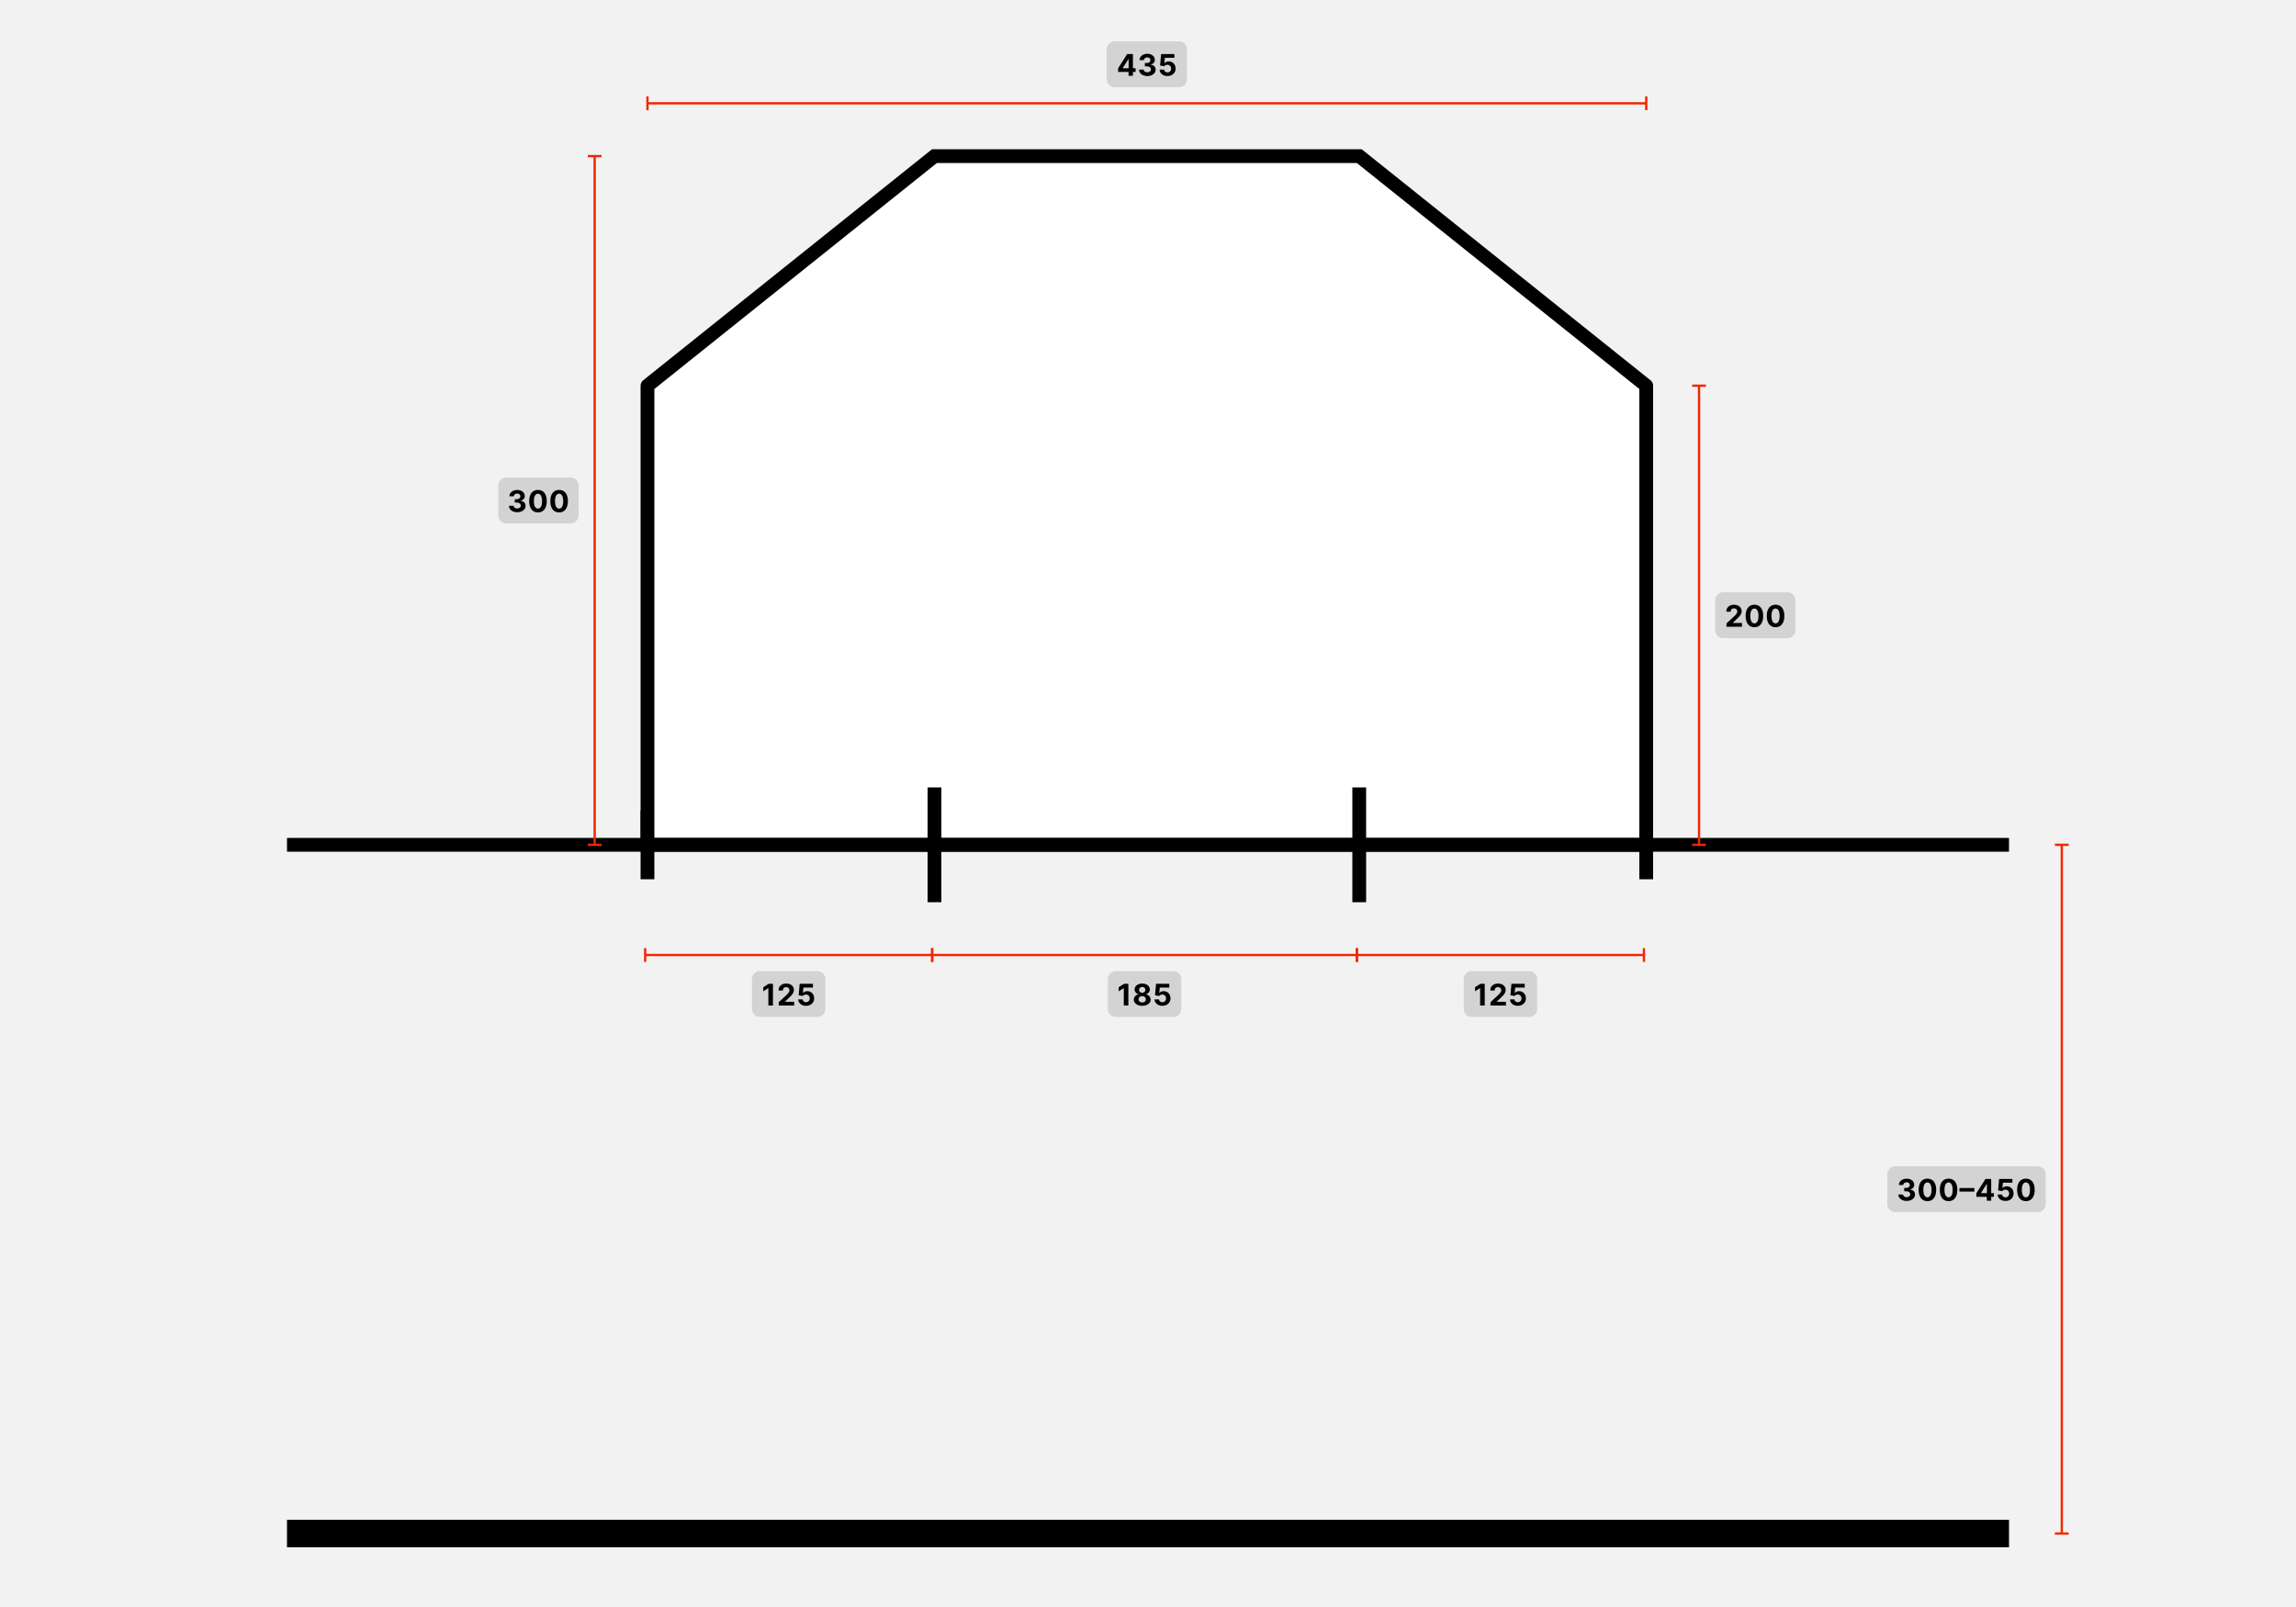
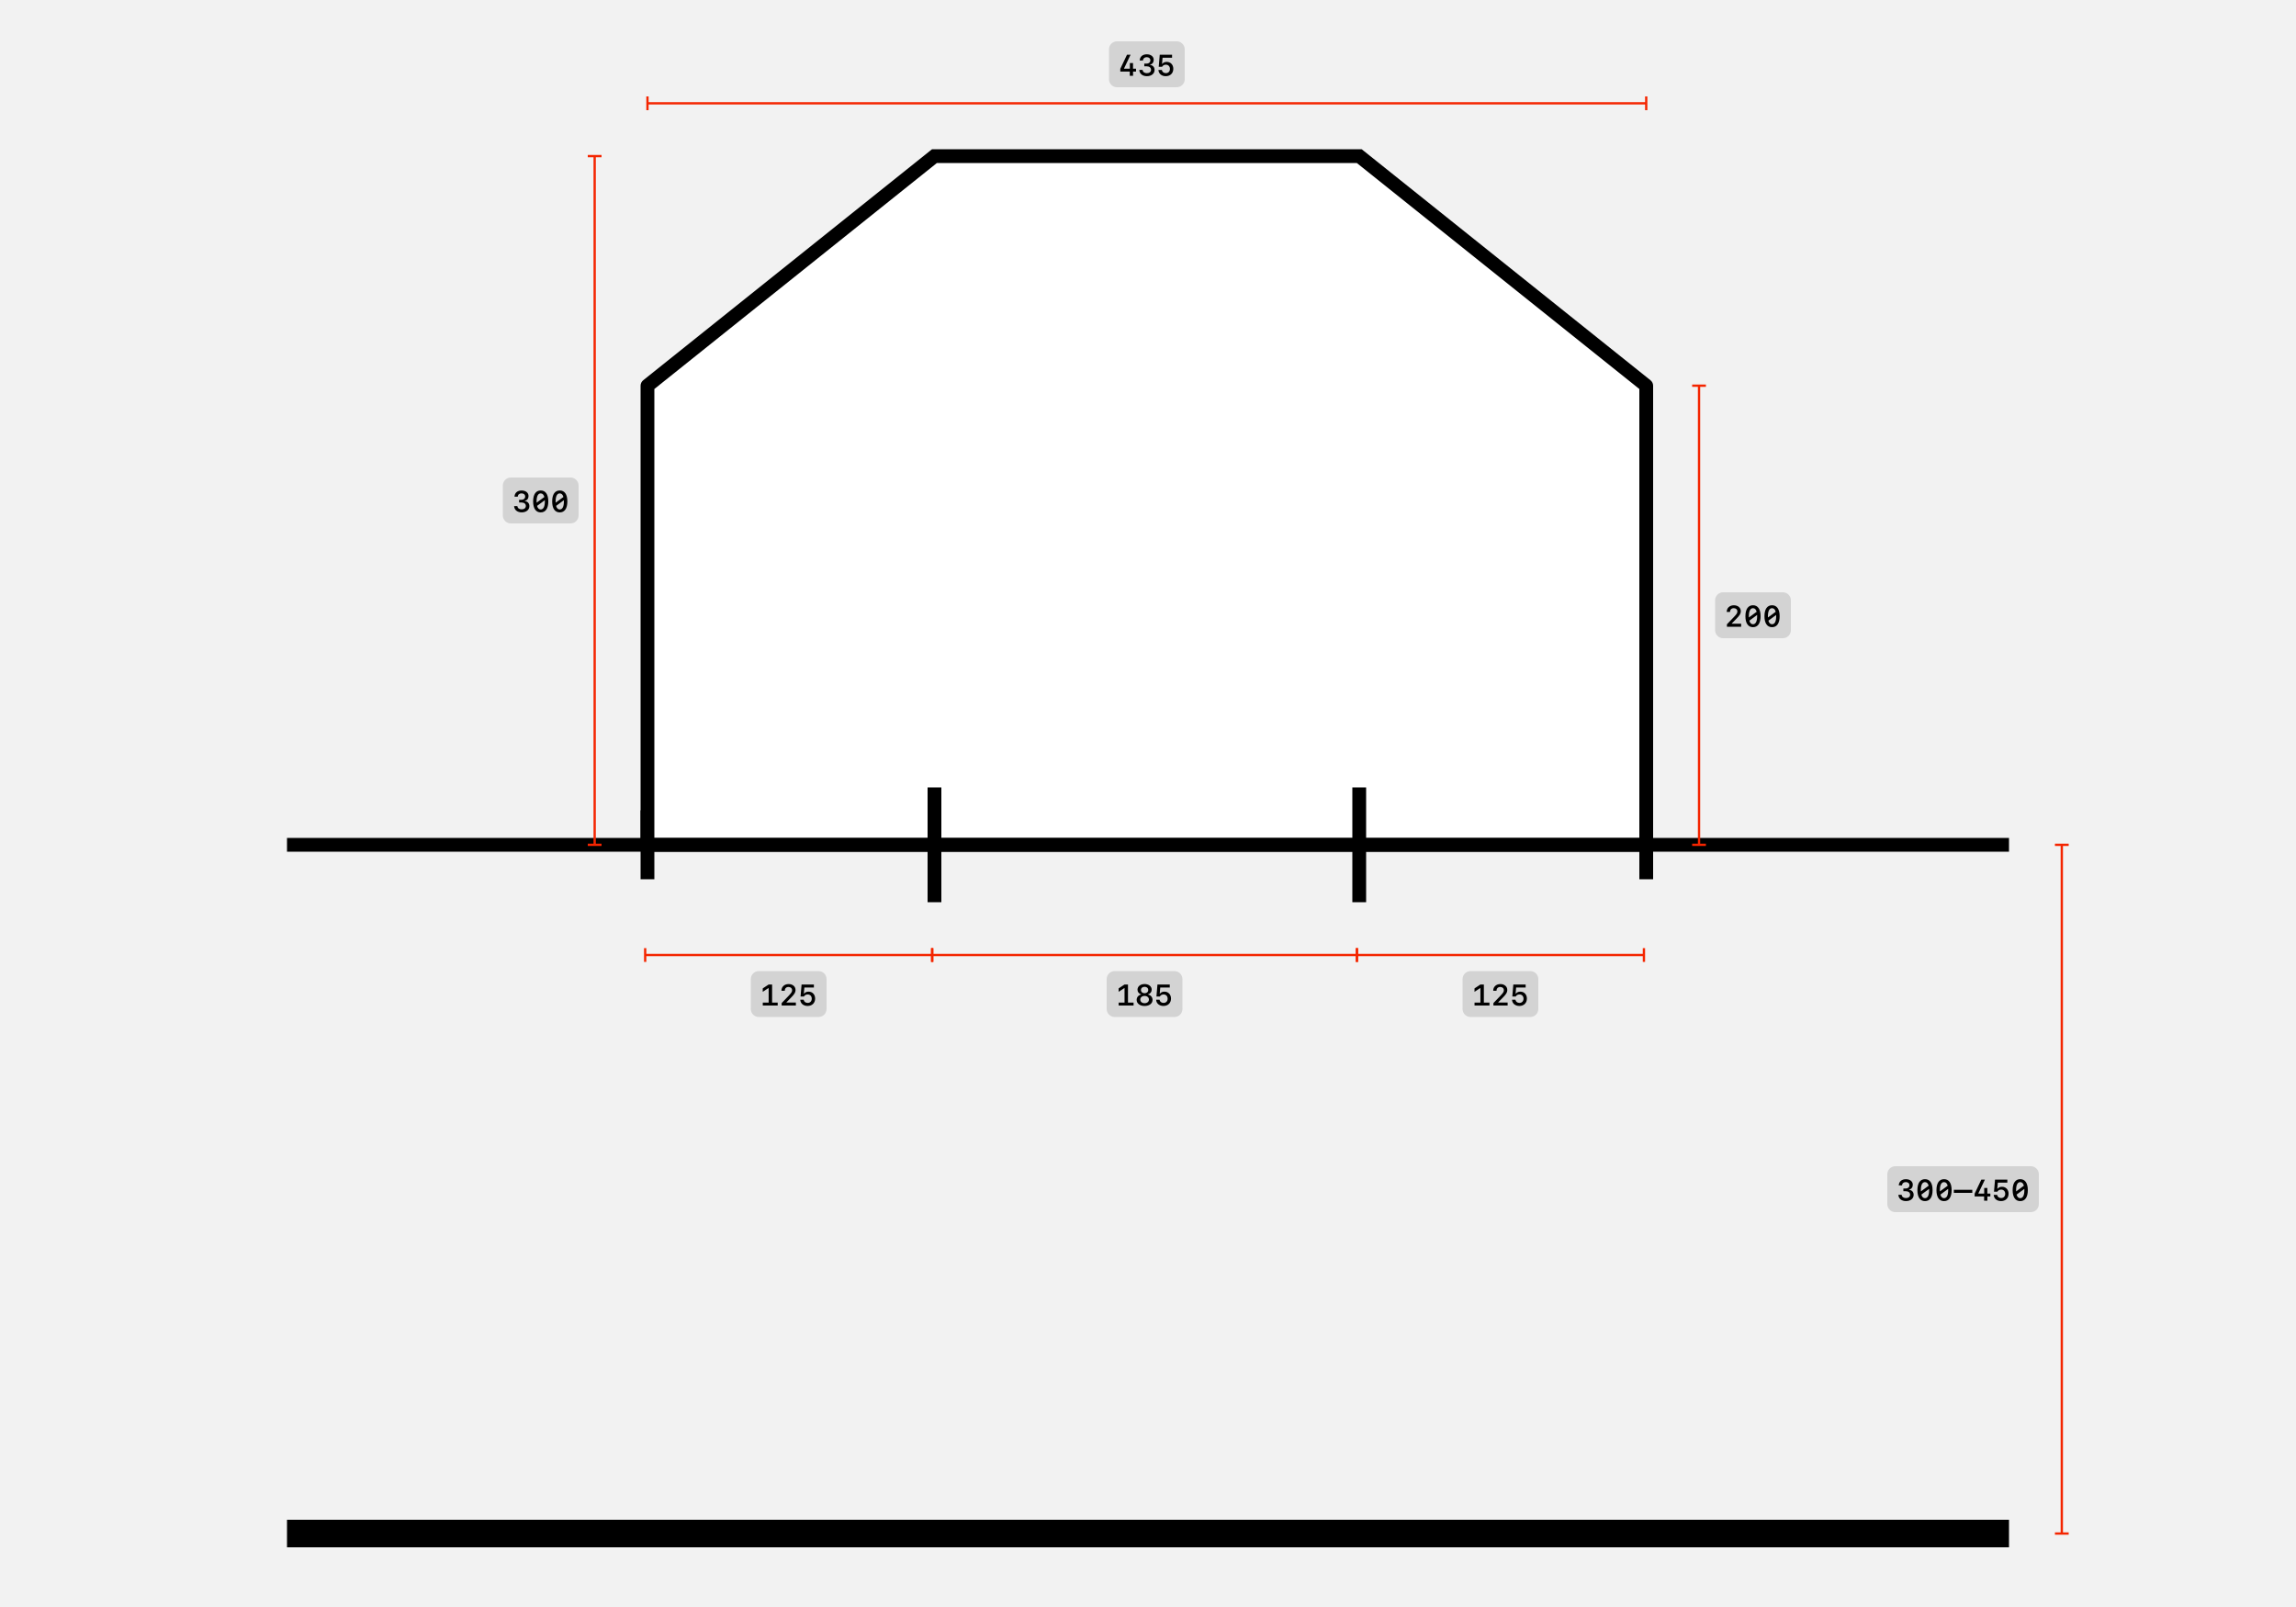
<svg xmlns="http://www.w3.org/2000/svg" width="1000" height="700" viewBox="0 0 1000 700" fill="none">
  <rect width="1000" height="700" fill="#F2F2F2" />
  <path d="M898 368V668" stroke="#F42500" />
  <path d="M895 368H901" stroke="#F42500" />
  <path d="M895 668H901" stroke="#F42500" />
-   <rect x="822" y="508" width="69" height="20" rx="3.5" fill="#D3D3D3" />
-   <path d="M830.426 523.129C829.737 523.129 829.123 523.011 828.584 522.774C828.049 522.534 827.626 522.204 827.315 521.786C827.007 521.364 826.849 520.878 826.839 520.327H828.852C828.864 520.558 828.94 520.761 829.078 520.936C829.22 521.109 829.408 521.243 829.642 521.338C829.875 521.433 830.139 521.481 830.431 521.481C830.736 521.481 831.005 521.427 831.239 521.32C831.473 521.212 831.656 521.063 831.788 520.872C831.921 520.681 831.987 520.461 831.987 520.212C831.987 519.959 831.916 519.736 831.774 519.542C831.636 519.345 831.436 519.191 831.174 519.081C830.916 518.97 830.608 518.914 830.251 518.914H829.369V517.446H830.251C830.553 517.446 830.819 517.394 831.05 517.289C831.283 517.185 831.465 517.04 831.594 516.855C831.724 516.668 831.788 516.449 831.788 516.2C831.788 515.963 831.731 515.755 831.617 515.577C831.507 515.395 831.35 515.254 831.146 515.152C830.946 515.05 830.713 515 830.445 515C830.174 515 829.926 515.049 829.702 515.147C829.477 515.243 829.297 515.38 829.161 515.558C829.026 515.737 828.954 515.946 828.944 516.186H827.029C827.038 515.641 827.193 515.161 827.495 514.746C827.796 514.33 828.203 514.006 828.714 513.772C829.228 513.535 829.808 513.416 830.454 513.416C831.106 513.416 831.677 513.535 832.167 513.772C832.656 514.009 833.036 514.329 833.307 514.732C833.581 515.132 833.716 515.581 833.713 516.08C833.716 516.609 833.552 517.051 833.219 517.405C832.89 517.759 832.461 517.983 831.931 518.079V518.153C832.627 518.242 833.156 518.484 833.519 518.877C833.886 519.268 834.067 519.758 834.064 520.346C834.067 520.884 833.912 521.363 833.598 521.781C833.287 522.2 832.858 522.529 832.31 522.769C831.762 523.009 831.134 523.129 830.426 523.129ZM839.468 523.208C838.674 523.205 837.991 523.009 837.418 522.621C836.849 522.234 836.41 521.672 836.103 520.936C835.798 520.201 835.647 519.316 835.65 518.282C835.65 517.251 835.803 516.372 836.107 515.646C836.415 514.92 836.854 514.367 837.423 513.989C837.995 513.607 838.677 513.416 839.468 513.416C840.259 513.416 840.939 513.607 841.508 513.989C842.081 514.37 842.521 514.924 842.829 515.651C843.137 516.374 843.289 517.251 843.286 518.282C843.286 519.319 843.132 520.205 842.824 520.941C842.52 521.677 842.082 522.238 841.513 522.626C840.944 523.014 840.262 523.208 839.468 523.208ZM839.468 521.55C840.01 521.55 840.442 521.278 840.765 520.733C841.088 520.189 841.248 519.371 841.245 518.282C841.245 517.565 841.171 516.968 841.024 516.491C840.879 516.014 840.673 515.655 840.405 515.415C840.14 515.175 839.828 515.055 839.468 515.055C838.929 515.055 838.499 515.324 838.175 515.863C837.852 516.402 837.689 517.208 837.686 518.282C837.686 519.008 837.758 519.615 837.903 520.101C838.051 520.584 838.258 520.947 838.526 521.19C838.794 521.43 839.108 521.55 839.468 521.55ZM848.678 523.208C847.884 523.205 847.201 523.009 846.628 522.621C846.059 522.234 845.621 521.672 845.313 520.936C845.008 520.201 844.857 519.316 844.86 518.282C844.86 517.251 845.013 516.372 845.317 515.646C845.625 514.92 846.064 514.367 846.633 513.989C847.206 513.607 847.887 513.416 848.678 513.416C849.469 513.416 850.149 513.607 850.719 513.989C851.291 514.37 851.731 514.924 852.039 515.651C852.347 516.374 852.499 517.251 852.496 518.282C852.496 519.319 852.342 520.205 852.034 520.941C851.73 521.677 851.293 522.238 850.723 522.626C850.154 523.014 849.472 523.208 848.678 523.208ZM848.678 521.55C849.22 521.55 849.652 521.278 849.975 520.733C850.299 520.189 850.459 519.371 850.456 518.282C850.456 517.565 850.382 516.968 850.234 516.491C850.089 516.014 849.883 515.655 849.615 515.415C849.351 515.175 849.038 515.055 848.678 515.055C848.14 515.055 847.709 515.324 847.386 515.863C847.062 516.402 846.899 517.208 846.896 518.282C846.896 519.008 846.969 519.615 847.113 520.101C847.261 520.584 847.469 520.947 847.736 521.19C848.004 521.43 848.318 521.55 848.678 521.55ZM859.915 517.493V519.053H853.415V517.493H859.915ZM860.798 521.338V519.764L864.745 513.545H866.103V515.724H865.299L862.811 519.662V519.736H868.42V521.338H860.798ZM865.336 523V520.858L865.373 520.161V513.545H867.247V523H865.336ZM873.465 523.129C872.813 523.129 872.231 523.009 871.72 522.769C871.212 522.529 870.809 522.198 870.51 521.777C870.212 521.355 870.057 520.872 870.044 520.327H871.983C872.005 520.693 872.159 520.99 872.445 521.218C872.731 521.446 873.071 521.56 873.465 521.56C873.779 521.56 874.056 521.49 874.296 521.352C874.539 521.21 874.728 521.015 874.864 520.766C875.002 520.513 875.072 520.224 875.072 519.898C875.072 519.565 875.001 519.273 874.859 519.021C874.721 518.768 874.528 518.571 874.282 518.43C874.036 518.288 873.754 518.216 873.437 518.213C873.16 518.213 872.891 518.27 872.629 518.384C872.371 518.497 872.169 518.653 872.025 518.85L870.247 518.531L870.695 513.545H876.475V515.18H872.343L872.099 517.548H872.154C872.32 517.314 872.571 517.12 872.906 516.966C873.242 516.812 873.617 516.735 874.033 516.735C874.602 516.735 875.11 516.869 875.556 517.137C876.003 517.405 876.355 517.773 876.613 518.24C876.872 518.705 877 519.241 876.997 519.847C877 520.484 876.852 521.05 876.553 521.546C876.258 522.038 875.844 522.426 875.312 522.709C874.782 522.989 874.167 523.129 873.465 523.129ZM882.358 523.208C881.564 523.205 880.881 523.009 880.308 522.621C879.739 522.234 879.3 521.672 878.992 520.936C878.688 520.201 878.537 519.316 878.54 518.282C878.54 517.251 878.692 516.372 878.997 515.646C879.305 514.92 879.743 514.367 880.313 513.989C880.885 513.607 881.567 513.416 882.358 513.416C883.149 513.416 883.829 513.607 884.398 513.989C884.971 514.37 885.411 514.924 885.719 515.651C886.026 516.374 886.179 517.251 886.176 518.282C886.176 519.319 886.022 520.205 885.714 520.941C885.409 521.677 884.972 522.238 884.403 522.626C883.834 523.014 883.152 523.208 882.358 523.208ZM882.358 521.55C882.9 521.55 883.332 521.278 883.655 520.733C883.978 520.189 884.138 519.371 884.135 518.282C884.135 517.565 884.061 516.968 883.914 516.491C883.769 516.014 883.563 515.655 883.295 515.415C883.03 515.175 882.718 515.055 882.358 515.055C881.819 515.055 881.388 515.324 881.065 515.863C880.742 516.402 880.579 517.208 880.576 518.282C880.576 519.008 880.648 519.615 880.793 520.101C880.941 520.584 881.148 520.947 881.416 521.19C881.684 521.43 881.998 521.55 882.358 521.55Z" fill="black" />
+   <rect x="822" y="508" width="66" height="20" rx="3.5" fill="#D3D3D3" />
+   <path d="M828.994 518.887V517.706H830.035C830.994 517.706 831.641 517.128 831.641 516.284C831.641 515.446 831.013 514.913 830.054 514.913C829.096 514.913 828.468 515.459 828.398 516.341H826.995C827.084 514.678 828.264 513.656 830.105 513.656C831.876 513.656 833.101 514.64 833.101 516.062C833.101 517.147 832.498 517.941 831.502 518.163V518.271C832.733 518.423 833.47 519.249 833.47 520.48C833.47 522.073 832.098 523.184 830.137 523.184C828.214 523.184 826.906 522.111 826.824 520.455H828.252C828.328 521.318 829.045 521.87 830.099 521.87C831.222 521.87 831.933 521.299 831.933 520.397C831.933 519.477 831.203 518.887 830.067 518.887H828.994ZM838.414 523.197C836.294 523.197 835.107 521.483 835.107 518.417C835.107 515.357 836.294 513.644 838.414 513.644C840.528 513.644 841.715 515.357 841.715 518.417C841.715 521.483 840.528 523.197 838.414 523.197ZM836.611 518.417C836.611 518.607 836.618 518.792 836.624 518.963L840.001 516.487C839.728 515.459 839.188 514.926 838.414 514.926C837.24 514.926 836.611 516.145 836.611 518.417ZM838.414 521.915C839.582 521.915 840.21 520.696 840.21 518.417C840.21 518.233 840.204 518.049 840.198 517.877L836.827 520.359C837.1 521.381 837.633 521.915 838.414 521.915ZM846.71 523.197C844.59 523.197 843.403 521.483 843.403 518.417C843.403 515.357 844.59 513.644 846.71 513.644C848.824 513.644 850.011 515.357 850.011 518.417C850.011 521.483 848.824 523.197 846.71 523.197ZM844.907 518.417C844.907 518.607 844.914 518.792 844.92 518.963L848.297 516.487C848.024 515.459 847.485 514.926 846.71 514.926C845.536 514.926 844.907 516.145 844.907 518.417ZM846.71 521.915C847.878 521.915 848.507 520.696 848.507 518.417C848.507 518.233 848.5 518.049 848.494 517.877L845.123 520.359C845.396 521.381 845.929 521.915 846.71 521.915ZM859.018 519.598H850.982V518.265H859.018V519.598ZM864.159 523V521.185H860.033V519.959L862.947 513.84H864.502L861.658 519.813V519.915H864.198V517.478H865.569V519.928H866.876V521.185H865.581V523H864.159ZM871.529 523.184C869.701 523.184 868.412 522.086 868.342 520.467H869.828C869.929 521.292 870.64 521.857 871.58 521.857C872.64 521.857 873.351 521.121 873.351 520.023C873.351 518.918 872.633 518.176 871.58 518.176C870.856 518.176 870.285 518.487 869.942 519.083H868.469L868.914 513.84H874.277V515.148H870.132L869.91 517.814H870.018C870.431 517.255 871.11 516.951 871.948 516.951C873.643 516.951 874.817 518.195 874.817 519.985C874.817 521.902 873.497 523.184 871.529 523.184ZM879.895 523.197C877.775 523.197 876.588 521.483 876.588 518.417C876.588 515.357 877.775 513.644 879.895 513.644C882.009 513.644 883.196 515.357 883.196 518.417C883.196 521.483 882.009 523.197 879.895 523.197ZM878.092 518.417C878.092 518.607 878.098 518.792 878.105 518.963L881.482 516.487C881.209 515.459 880.669 514.926 879.895 514.926C878.72 514.926 878.092 516.145 878.092 518.417ZM879.895 521.915C881.063 521.915 881.691 520.696 881.691 518.417C881.691 518.233 881.685 518.049 881.678 517.877L878.308 520.359C878.581 521.381 879.114 521.915 879.895 521.915Z" fill="black" />
  <path d="M282 353V383" stroke="black" stroke-width="6" />
  <path d="M717 353V383" stroke="black" stroke-width="6" />
  <path d="M717 368V168L592 68H407L282 168V368H717Z" fill="white" />
  <path d="M717 168H720C720 167.089 719.586 166.227 718.874 165.657L717 168ZM717 368V371C718.657 371 720 369.657 720 368H717ZM282 368H279C279 369.657 280.343 371 282 371V368ZM282 168L280.126 165.657C279.414 166.227 279 167.089 279 168H282ZM407 68V65H405.948L405.126 65.657L407 68ZM592 68L593.874 65.657L593.052 65H592V68ZM714 168V368H720V168H714ZM717 365H282V371H717V365ZM285 368V168H279V368H285ZM283.874 170.343L408.874 70.343L405.126 65.657L280.126 165.657L283.874 170.343ZM407 71H592V65H407V71ZM590.126 70.343L715.126 170.343L718.874 165.657L593.874 65.657L590.126 70.343Z" fill="black" />
  <path d="M125 668L875 668" stroke="black" stroke-width="12" />
  <path d="M125 368L875 368" stroke="black" stroke-width="6" />
  <path d="M407 343V393" stroke="black" stroke-width="6" />
  <path d="M592 343V393" stroke="black" stroke-width="6" />
  <path d="M282 45H717" stroke="#F42500" />
  <path d="M282 42V48" stroke="#F42500" />
  <path d="M717 42V48" stroke="#F42500" />
-   <rect x="482" y="18" width="35" height="20" rx="3.5" fill="#D3D3D3" />
-   <path d="M486.984 31.338V29.764L490.931 23.546H492.288V25.724H491.485L488.997 29.662V29.736H494.606V31.338H486.984ZM491.522 33V30.858L491.559 30.161V23.546H493.433V33H491.522ZM499.692 33.129C499.003 33.129 498.389 33.011 497.85 32.774C497.315 32.534 496.891 32.204 496.581 31.786C496.273 31.364 496.114 30.878 496.105 30.327H498.118C498.13 30.558 498.206 30.761 498.344 30.936C498.486 31.109 498.673 31.243 498.907 31.338C499.141 31.433 499.404 31.481 499.697 31.481C500.001 31.481 500.271 31.427 500.505 31.32C500.739 31.212 500.922 31.063 501.054 30.872C501.186 30.681 501.253 30.461 501.253 30.212C501.253 29.959 501.182 29.736 501.04 29.542C500.902 29.345 500.702 29.191 500.44 29.081C500.182 28.97 499.874 28.914 499.517 28.914H498.635V27.446H499.517C499.818 27.446 500.085 27.394 500.315 27.289C500.549 27.185 500.731 27.04 500.86 26.855C500.989 26.668 501.054 26.449 501.054 26.2C501.054 25.963 500.997 25.755 500.883 25.577C500.772 25.395 500.615 25.254 500.412 25.152C500.212 25.05 499.978 25 499.711 25C499.44 25 499.192 25.049 498.967 25.147C498.743 25.243 498.563 25.38 498.427 25.558C498.292 25.737 498.22 25.946 498.21 26.186H496.294C496.304 25.641 496.459 25.161 496.761 24.746C497.062 24.33 497.469 24.006 497.979 23.772C498.493 23.535 499.074 23.416 499.72 23.416C500.372 23.416 500.943 23.535 501.433 23.772C501.922 24.009 502.302 24.329 502.573 24.732C502.847 25.132 502.982 25.581 502.979 26.08C502.982 26.609 502.818 27.051 502.485 27.405C502.156 27.759 501.726 27.983 501.197 28.079V28.153C501.893 28.242 502.422 28.483 502.785 28.878C503.151 29.268 503.333 29.758 503.33 30.346C503.333 30.884 503.178 31.363 502.864 31.781C502.553 32.2 502.124 32.529 501.576 32.769C501.028 33.009 500.4 33.129 499.692 33.129ZM508.48 33.129C507.827 33.129 507.246 33.009 506.735 32.769C506.227 32.529 505.824 32.198 505.525 31.777C505.227 31.355 505.071 30.872 505.059 30.327H506.998C507.02 30.693 507.173 30.99 507.46 31.218C507.746 31.446 508.086 31.56 508.48 31.56C508.794 31.56 509.071 31.49 509.311 31.352C509.554 31.21 509.743 31.015 509.879 30.766C510.017 30.513 510.086 30.224 510.086 29.898C510.086 29.565 510.016 29.273 509.874 29.021C509.736 28.768 509.543 28.571 509.297 28.43C509.051 28.288 508.769 28.216 508.452 28.213C508.175 28.213 507.906 28.27 507.644 28.384C507.386 28.497 507.184 28.653 507.04 28.85L505.262 28.531L505.71 23.546H511.49V25.18H507.358L507.113 27.548H507.169C507.335 27.314 507.586 27.12 507.921 26.966C508.257 26.812 508.632 26.735 509.048 26.735C509.617 26.735 510.125 26.869 510.571 27.137C511.017 27.405 511.37 27.773 511.628 28.24C511.887 28.705 512.015 29.241 512.012 29.847C512.015 30.484 511.867 31.05 511.568 31.546C511.273 32.038 510.859 32.426 510.327 32.709C509.797 32.989 509.182 33.129 508.48 33.129Z" fill="black" />
+   <rect x="483" y="18" width="33" height="20" rx="3.5" fill="#D3D3D3" />
+   <path d="M492.067 33V31.185H487.941V29.959L490.855 23.84H492.41L489.566 29.814V29.915H492.105V27.477H493.476V29.928H494.784V31.185H493.489V33H492.067ZM498.383 28.887V27.706H499.424C500.382 27.706 501.03 27.128 501.03 26.284C501.03 25.446 500.401 24.913 499.443 24.913C498.484 24.913 497.856 25.459 497.786 26.341H496.383C496.472 24.678 497.653 23.656 499.494 23.656C501.265 23.656 502.49 24.64 502.49 26.062C502.49 27.148 501.887 27.941 500.89 28.163V28.271C502.122 28.423 502.858 29.248 502.858 30.48C502.858 32.073 501.487 33.184 499.525 33.184C497.602 33.184 496.294 32.111 496.212 30.455H497.64C497.716 31.318 498.434 31.87 499.487 31.87C500.611 31.87 501.322 31.299 501.322 30.398C501.322 29.477 500.592 28.887 499.456 28.887H498.383ZM507.733 33.184C505.905 33.184 504.616 32.086 504.546 30.467H506.031C506.133 31.293 506.844 31.857 507.783 31.857C508.843 31.857 509.554 31.121 509.554 30.023C509.554 28.919 508.837 28.176 507.783 28.176C507.06 28.176 506.489 28.487 506.146 29.084H504.673L505.117 23.84H510.481V25.148H506.336L506.114 27.814H506.222C506.635 27.255 507.314 26.951 508.152 26.951C509.846 26.951 511.021 28.195 511.021 29.985C511.021 31.902 509.7 33.184 507.733 33.184Z" fill="black" />
  <path d="M259 68V368" stroke="#F42500" />
  <path d="M256 68H262" stroke="#F42500" />
  <path d="M256 368H262" stroke="#F42500" />
-   <rect x="217" y="208" width="35" height="20" rx="3.5" fill="#D3D3D3" />
-   <path d="M225.266 223.129C224.577 223.129 223.963 223.011 223.424 222.774C222.889 222.534 222.465 222.204 222.155 221.786C221.847 221.364 221.688 220.878 221.679 220.327H223.692C223.704 220.558 223.78 220.761 223.918 220.936C224.06 221.109 224.247 221.243 224.481 221.338C224.715 221.433 224.978 221.481 225.271 221.481C225.575 221.481 225.845 221.427 226.079 221.32C226.313 221.212 226.496 221.063 226.628 220.872C226.76 220.681 226.827 220.461 226.827 220.212C226.827 219.959 226.756 219.736 226.614 219.542C226.476 219.345 226.276 219.191 226.014 219.081C225.755 218.97 225.448 218.914 225.091 218.914H224.209V217.446H225.091C225.392 217.446 225.659 217.394 225.889 217.289C226.123 217.185 226.305 217.04 226.434 216.855C226.563 216.668 226.628 216.449 226.628 216.2C226.628 215.963 226.571 215.755 226.457 215.577C226.346 215.395 226.189 215.254 225.986 215.152C225.786 215.05 225.552 215 225.285 215C225.014 215 224.766 215.049 224.541 215.147C224.317 215.243 224.137 215.38 224.001 215.558C223.866 215.737 223.793 215.946 223.784 216.186H221.868C221.878 215.641 222.033 215.161 222.335 214.746C222.636 214.33 223.043 214.006 223.553 213.772C224.067 213.535 224.648 213.416 225.294 213.416C225.946 213.416 226.517 213.535 227.007 213.772C227.496 214.009 227.876 214.329 228.147 214.732C228.421 215.132 228.556 215.581 228.553 216.08C228.556 216.609 228.392 217.051 228.059 217.405C227.73 217.759 227.3 217.983 226.771 218.079V218.153C227.467 218.242 227.996 218.484 228.359 218.877C228.725 219.268 228.907 219.758 228.904 220.346C228.907 220.884 228.752 221.363 228.438 221.781C228.127 222.2 227.697 222.529 227.15 222.769C226.602 223.009 225.974 223.129 225.266 223.129ZM234.308 223.208C233.514 223.205 232.831 223.009 232.258 222.621C231.689 222.234 231.25 221.672 230.942 220.936C230.638 220.201 230.487 219.316 230.49 218.282C230.49 217.251 230.642 216.372 230.947 215.646C231.255 214.92 231.693 214.367 232.263 213.989C232.835 213.607 233.517 213.416 234.308 213.416C235.099 213.416 235.779 213.607 236.348 213.989C236.921 214.37 237.361 214.924 237.669 215.651C237.976 216.374 238.129 217.251 238.126 218.282C238.126 219.319 237.972 220.205 237.664 220.941C237.359 221.677 236.922 222.238 236.353 222.626C235.784 223.014 235.102 223.208 234.308 223.208ZM234.308 221.55C234.85 221.55 235.282 221.278 235.605 220.733C235.928 220.189 236.088 219.371 236.085 218.282C236.085 217.565 236.011 216.968 235.864 216.491C235.719 216.014 235.513 215.655 235.245 215.415C234.98 215.175 234.668 215.055 234.308 215.055C233.769 215.055 233.338 215.324 233.015 215.863C232.692 216.402 232.529 217.208 232.526 218.282C232.526 219.008 232.598 219.615 232.743 220.101C232.891 220.584 233.098 220.947 233.366 221.19C233.634 221.43 233.948 221.55 234.308 221.55ZM243.518 223.208C242.724 223.205 242.041 223.009 241.468 222.621C240.899 222.234 240.46 221.672 240.153 220.936C239.848 220.201 239.697 219.316 239.7 218.282C239.7 217.251 239.853 216.372 240.157 215.646C240.465 214.92 240.904 214.367 241.473 213.989C242.045 213.607 242.727 213.416 243.518 213.416C244.309 213.416 244.989 213.607 245.559 213.989C246.131 214.37 246.571 214.924 246.879 215.651C247.187 216.374 247.339 217.251 247.336 218.282C247.336 219.319 247.182 220.205 246.874 220.941C246.57 221.677 246.133 222.238 245.563 222.626C244.994 223.014 244.312 223.208 243.518 223.208ZM243.518 221.55C244.06 221.55 244.492 221.278 244.815 220.733C245.138 220.189 245.298 219.371 245.295 218.282C245.295 217.565 245.222 216.968 245.074 216.491C244.929 216.014 244.723 215.655 244.455 215.415C244.191 215.175 243.878 215.055 243.518 215.055C242.979 215.055 242.549 215.324 242.225 215.863C241.902 216.402 241.739 217.208 241.736 218.282C241.736 219.008 241.808 219.615 241.953 220.101C242.101 220.584 242.309 220.947 242.576 221.19C242.844 221.43 243.158 221.55 243.518 221.55Z" fill="black" />
+   <rect x="219" y="208" width="33" height="20" rx="3.5" fill="#D3D3D3" />
+   <path d="M226.087 218.887V217.706H227.128C228.086 217.706 228.734 217.128 228.734 216.284C228.734 215.446 228.105 214.913 227.147 214.913C226.188 214.913 225.56 215.459 225.49 216.341H224.087C224.176 214.678 225.357 213.656 227.198 213.656C228.969 213.656 230.194 214.64 230.194 216.062C230.194 217.147 229.591 217.941 228.594 218.163V218.271C229.825 218.423 230.562 219.249 230.562 220.48C230.562 222.073 229.191 223.184 227.229 223.184C225.306 223.184 223.998 222.111 223.916 220.455H225.344C225.42 221.318 226.137 221.87 227.191 221.87C228.315 221.87 229.026 221.299 229.026 220.397C229.026 219.477 228.296 218.887 227.159 218.887H226.087ZM235.506 223.197C233.386 223.197 232.199 221.483 232.199 218.417C232.199 215.357 233.386 213.644 235.506 213.644C237.62 213.644 238.807 215.357 238.807 218.417C238.807 221.483 237.62 223.197 235.506 223.197ZM233.704 218.417C233.704 218.607 233.71 218.792 233.716 218.963L237.093 216.487C236.82 215.459 236.281 214.926 235.506 214.926C234.332 214.926 233.704 216.145 233.704 218.417ZM235.506 221.915C236.674 221.915 237.303 220.696 237.303 218.417C237.303 218.233 237.296 218.049 237.29 217.877L233.919 220.359C234.192 221.381 234.726 221.915 235.506 221.915ZM243.802 223.197C241.682 223.197 240.495 221.483 240.495 218.417C240.495 215.357 241.682 213.644 243.802 213.644C245.916 213.644 247.103 215.357 247.103 218.417C247.103 221.483 245.916 223.197 243.802 223.197ZM242 218.417C242 218.607 242.006 218.792 242.012 218.963L245.389 216.487C245.116 215.459 244.577 214.926 243.802 214.926C242.628 214.926 242 216.145 242 218.417ZM243.802 221.915C244.97 221.915 245.599 220.696 245.599 218.417C245.599 218.233 245.593 218.049 245.586 217.877L242.216 220.359C242.489 221.381 243.022 221.915 243.802 221.915Z" fill="black" />
  <path d="M740 168V368" stroke="#F42500" />
  <path d="M737 168H743" stroke="#F42500" />
  <path d="M737 368H743" stroke="#F42500" />
-   <rect x="747" y="258" width="35" height="20" rx="3.5" fill="#D3D3D3" />
-   <path d="M751.962 273V271.56L755.327 268.444C755.614 268.167 755.854 267.917 756.047 267.696C756.244 267.474 756.394 267.257 756.495 267.045C756.597 266.829 756.648 266.597 756.648 266.348C756.648 266.071 756.585 265.832 756.458 265.632C756.332 265.429 756.16 265.274 755.941 265.166C755.723 265.055 755.475 265 755.198 265C754.909 265 754.656 265.058 754.441 265.175C754.226 265.292 754.059 265.46 753.942 265.678C753.825 265.897 753.767 266.157 753.767 266.458H751.87C751.87 265.84 752.01 265.303 752.29 264.847C752.57 264.392 752.962 264.039 753.467 263.79C753.972 263.541 754.553 263.416 755.212 263.416C755.889 263.416 756.478 263.536 756.98 263.776C757.485 264.013 757.877 264.343 758.157 264.764C758.437 265.186 758.577 265.669 758.577 266.214C758.577 266.571 758.507 266.923 758.365 267.271C758.226 267.619 757.979 268.005 757.622 268.43C757.265 268.851 756.761 269.358 756.112 269.949L754.732 271.301V271.366H758.702V273H751.962ZM764.117 273.208C763.323 273.205 762.64 273.009 762.068 272.621C761.498 272.234 761.06 271.672 760.752 270.936C760.447 270.201 760.297 269.316 760.3 268.282C760.3 267.251 760.452 266.372 760.757 265.646C761.064 264.92 761.503 264.367 762.072 263.989C762.645 263.607 763.326 263.416 764.117 263.416C764.908 263.416 765.589 263.607 766.158 263.989C766.73 264.37 767.17 264.924 767.478 265.651C767.786 266.374 767.938 267.251 767.935 268.282C767.935 269.319 767.781 270.205 767.474 270.941C767.169 271.677 766.732 272.238 766.163 272.626C765.593 273.014 764.911 273.208 764.117 273.208ZM764.117 271.55C764.659 271.55 765.091 271.278 765.415 270.733C765.738 270.189 765.898 269.371 765.895 268.282C765.895 267.565 765.821 266.968 765.673 266.491C765.529 266.014 765.322 265.655 765.055 265.415C764.79 265.175 764.477 265.055 764.117 265.055C763.579 265.055 763.148 265.324 762.825 265.863C762.502 266.402 762.339 267.208 762.335 268.282C762.335 269.008 762.408 269.615 762.552 270.101C762.7 270.584 762.908 270.947 763.176 271.19C763.443 271.43 763.757 271.55 764.117 271.55ZM773.328 273.208C772.534 273.205 771.85 273.009 771.278 272.621C770.709 272.234 770.27 271.672 769.962 270.936C769.658 270.201 769.507 269.316 769.51 268.282C769.51 267.251 769.662 266.372 769.967 265.646C770.275 264.92 770.713 264.367 771.283 263.989C771.855 263.607 772.537 263.416 773.328 263.416C774.119 263.416 774.799 263.607 775.368 263.989C775.941 264.37 776.381 264.924 776.688 265.651C776.996 266.374 777.149 267.251 777.145 268.282C777.145 269.319 776.992 270.205 776.684 270.941C776.379 271.677 775.942 272.238 775.373 272.626C774.803 273.014 774.122 273.208 773.328 273.208ZM773.328 271.55C773.869 271.55 774.302 271.278 774.625 270.733C774.948 270.189 775.108 269.371 775.105 268.282C775.105 267.565 775.031 266.968 774.883 266.491C774.739 266.014 774.533 265.655 774.265 265.415C774 265.175 773.688 265.055 773.328 265.055C772.789 265.055 772.358 265.324 772.035 265.863C771.712 266.402 771.549 267.208 771.546 268.282C771.546 269.008 771.618 269.615 771.763 270.101C771.91 270.584 772.118 270.947 772.386 271.19C772.654 271.43 772.968 271.55 773.328 271.55Z" fill="black" />
+   <rect x="747" y="258" width="33" height="20" rx="3.5" fill="#D3D3D3" />
+   <path d="M752.062 266.525C752.062 264.831 753.338 263.656 755.159 263.656C756.969 263.656 758.194 264.716 758.194 266.278C758.194 267.255 757.705 268.074 756.194 269.604L754.258 271.578V271.692H758.34V273H752.144V271.94L755.172 268.785C756.385 267.509 756.696 267.027 756.696 266.367C756.696 265.491 756.067 264.919 755.115 264.919C754.144 264.919 753.503 265.561 753.503 266.519V266.563H752.062V266.525ZM763.506 273.197C761.386 273.197 760.199 271.483 760.199 268.417C760.199 265.357 761.386 263.644 763.506 263.644C765.62 263.644 766.807 265.357 766.807 268.417C766.807 271.483 765.62 273.197 763.506 273.197ZM761.704 268.417C761.704 268.607 761.71 268.792 761.716 268.963L765.093 266.487C764.82 265.459 764.281 264.926 763.506 264.926C762.332 264.926 761.704 266.145 761.704 268.417ZM763.506 271.915C764.674 271.915 765.303 270.696 765.303 268.417C765.303 268.233 765.296 268.049 765.29 267.877L761.919 270.359C762.192 271.381 762.726 271.915 763.506 271.915ZM771.802 273.197C769.682 273.197 768.495 271.483 768.495 268.417C768.495 265.357 769.682 263.644 771.802 263.644C773.916 263.644 775.103 265.357 775.103 268.417C775.103 271.483 773.916 273.197 771.802 273.197ZM770 268.417C770 268.607 770.006 268.792 770.012 268.963L773.389 266.487C773.116 265.459 772.577 264.926 771.802 264.926C770.628 264.926 770 266.145 770 268.417ZM771.802 271.915C772.97 271.915 773.599 270.696 773.599 268.417C773.599 268.233 773.593 268.049 773.586 267.877L770.216 270.359C770.489 271.381 771.022 271.915 771.802 271.915Z" fill="black" />
  <path d="M406 416H591" stroke="#F42500" />
  <path d="M406 413V419" stroke="#F42500" />
  <path d="M591 413V419" stroke="#F42500" />
-   <rect x="482.5" y="423" width="32" height="20" rx="3.5" fill="#D3D3D3" />
-   <path d="M491.453 428.545V438H489.454V430.443H489.398L487.233 431.8V430.027L489.574 428.545H491.453ZM497.487 438.129C496.776 438.129 496.143 438.014 495.589 437.783C495.038 437.549 494.606 437.231 494.292 436.827C493.978 436.424 493.821 435.967 493.821 435.456C493.821 435.062 493.91 434.701 494.089 434.371C494.271 434.039 494.517 433.764 494.828 433.545C495.138 433.324 495.486 433.182 495.871 433.12V433.056C495.366 432.954 494.957 432.71 494.643 432.322C494.329 431.931 494.172 431.477 494.172 430.96C494.172 430.471 494.315 430.035 494.601 429.653C494.888 429.269 495.28 428.967 495.779 428.749C496.28 428.527 496.85 428.416 497.487 428.416C498.124 428.416 498.692 428.527 499.19 428.749C499.692 428.97 500.086 429.273 500.372 429.658C500.658 430.04 500.803 430.474 500.806 430.96C500.803 431.48 500.643 431.934 500.326 432.322C500.009 432.71 499.603 432.954 499.107 433.056V433.12C499.486 433.182 499.829 433.324 500.137 433.545C500.447 433.764 500.694 434.039 500.875 434.371C501.06 434.701 501.154 435.062 501.157 435.456C501.154 435.967 500.995 436.424 500.681 436.827C500.367 437.231 499.933 437.549 499.379 437.783C498.829 438.014 498.198 438.129 497.487 438.129ZM497.487 436.661C497.804 436.661 498.081 436.604 498.318 436.49C498.555 436.373 498.739 436.213 498.872 436.01C499.007 435.804 499.075 435.567 499.075 435.299C499.075 435.025 499.006 434.784 498.867 434.575C498.729 434.362 498.541 434.196 498.304 434.076C498.067 433.953 497.794 433.891 497.487 433.891C497.182 433.891 496.91 433.953 496.67 434.076C496.43 434.196 496.24 434.362 496.102 434.575C495.966 434.784 495.899 435.025 495.899 435.299C495.899 435.567 495.965 435.804 496.097 436.01C496.229 436.213 496.416 436.373 496.656 436.49C496.896 436.604 497.173 436.661 497.487 436.661ZM497.487 432.437C497.751 432.437 497.987 432.383 498.193 432.276C498.399 432.168 498.561 432.019 498.678 431.828C498.795 431.637 498.853 431.417 498.853 431.168C498.853 430.921 498.795 430.706 498.678 430.521C498.561 430.334 498.401 430.187 498.198 430.083C497.994 429.975 497.758 429.921 497.487 429.921C497.219 429.921 496.982 429.975 496.776 430.083C496.57 430.187 496.408 430.334 496.291 430.521C496.177 430.706 496.12 430.921 496.12 431.168C496.12 431.417 496.179 431.637 496.296 431.828C496.413 432.019 496.574 432.168 496.78 432.276C496.987 432.383 497.222 432.437 497.487 432.437ZM506.268 438.129C505.615 438.129 505.033 438.009 504.523 437.769C504.015 437.529 503.612 437.198 503.313 436.777C503.014 436.355 502.859 435.872 502.847 435.327H504.786C504.807 435.693 504.961 435.99 505.247 436.218C505.534 436.446 505.874 436.56 506.268 436.56C506.581 436.56 506.858 436.49 507.099 436.352C507.342 436.21 507.531 436.015 507.666 435.766C507.805 435.513 507.874 435.224 507.874 434.898C507.874 434.565 507.803 434.273 507.662 434.021C507.523 433.768 507.331 433.571 507.085 433.43C506.838 433.288 506.557 433.216 506.24 433.213C505.963 433.213 505.694 433.27 505.432 433.384C505.173 433.497 504.972 433.653 504.827 433.85L503.05 433.531L503.498 428.545H509.277V430.18H505.146L504.901 432.548H504.956C505.123 432.314 505.373 432.12 505.709 431.966C506.044 431.812 506.42 431.735 506.835 431.735C507.405 431.735 507.913 431.869 508.359 432.137C508.805 432.405 509.157 432.773 509.416 433.24C509.675 433.705 509.802 434.241 509.799 434.847C509.802 435.484 509.655 436.05 509.356 436.546C509.061 437.038 508.647 437.426 508.114 437.709C507.585 437.989 506.969 438.129 506.268 438.129Z" fill="black" />
+   <rect x="482" y="423" width="33" height="20" rx="3.5" fill="#D3D3D3" />
+   <path d="M493.72 438H487.22V436.711H489.779V430.415H489.671L487.208 432.033V430.542L489.785 428.84H491.283V436.711H493.72V438ZM498.519 438.197C496.462 438.197 495.06 437.118 495.06 435.537C495.06 434.407 495.815 433.493 496.996 433.214V433.106C496.037 432.865 495.428 432.084 495.428 431.106C495.428 429.666 496.71 428.644 498.519 428.644C500.328 428.644 501.61 429.666 501.61 431.106C501.61 432.084 501.007 432.858 500.036 433.106V433.214C501.204 433.468 501.979 434.401 501.979 435.537C501.979 437.118 500.576 438.197 498.519 438.197ZM498.519 432.643C499.465 432.643 500.1 432.078 500.1 431.24C500.1 430.408 499.465 429.843 498.519 429.843C497.567 429.843 496.938 430.408 496.938 431.24C496.938 432.078 497.567 432.643 498.519 432.643ZM498.519 436.984C499.636 436.984 500.404 436.337 500.404 435.404C500.404 434.464 499.636 433.823 498.519 433.823C497.402 433.823 496.634 434.464 496.634 435.404C496.634 436.337 497.402 436.984 498.519 436.984ZM506.733 438.184C504.905 438.184 503.616 437.086 503.546 435.467H505.031C505.133 436.292 505.844 436.857 506.783 436.857C507.843 436.857 508.554 436.121 508.554 435.023C508.554 433.918 507.837 433.176 506.783 433.176C506.06 433.176 505.489 433.487 505.146 434.083H503.673L504.117 428.84H509.481V430.148H505.336L505.114 432.814H505.222C505.635 432.255 506.314 431.951 507.152 431.951C508.846 431.951 510.021 433.195 510.021 434.985C510.021 436.902 508.7 438.184 506.733 438.184Z" fill="black" />
  <path d="M281 416H406" stroke="#F42500" />
  <path d="M281 413V419" stroke="#F42500" />
  <path d="M406 413V419" stroke="#F42500" />
-   <rect x="327.5" y="423" width="32" height="20" rx="3.5" fill="#D3D3D3" />
-   <path d="M336.656 428.545V438H334.657V430.443H334.601L332.436 431.8V430.027L334.777 428.545H336.656ZM339.163 438V436.56L342.528 433.444C342.814 433.167 343.055 432.917 343.248 432.696C343.445 432.474 343.595 432.257 343.696 432.045C343.798 431.829 343.849 431.597 343.849 431.348C343.849 431.071 343.785 430.832 343.659 430.632C343.533 430.429 343.361 430.274 343.142 430.166C342.924 430.055 342.676 430 342.399 430C342.11 430 341.857 430.058 341.642 430.175C341.426 430.292 341.26 430.46 341.143 430.678C341.026 430.897 340.968 431.157 340.968 431.458H339.07C339.07 430.84 339.211 430.303 339.491 429.847C339.771 429.392 340.163 429.039 340.668 428.79C341.173 428.541 341.754 428.416 342.413 428.416C343.09 428.416 343.679 428.536 344.181 428.776C344.686 429.013 345.078 429.343 345.358 429.764C345.638 430.186 345.778 430.669 345.778 431.214C345.778 431.571 345.707 431.923 345.566 432.271C345.427 432.619 345.18 433.005 344.823 433.43C344.466 433.851 343.962 434.358 343.313 434.949L341.933 436.301V436.366H345.903V438H339.163ZM351.064 438.129C350.412 438.129 349.83 438.009 349.319 437.769C348.812 437.529 348.408 437.198 348.11 436.777C347.811 436.355 347.656 435.872 347.644 435.327H349.583C349.604 435.693 349.758 435.99 350.044 436.218C350.33 436.446 350.67 436.56 351.064 436.56C351.378 436.56 351.655 436.49 351.895 436.352C352.139 436.21 352.328 436.015 352.463 435.766C352.602 435.513 352.671 435.224 352.671 434.898C352.671 434.565 352.6 434.273 352.459 434.021C352.32 433.768 352.128 433.571 351.882 433.43C351.635 433.288 351.354 433.216 351.037 433.213C350.76 433.213 350.49 433.27 350.229 433.384C349.97 433.497 349.769 433.653 349.624 433.85L347.847 433.531L348.295 428.545H354.074V430.18H349.943L349.698 432.548H349.753C349.92 432.314 350.17 432.12 350.506 431.966C350.841 431.812 351.217 431.735 351.632 431.735C352.202 431.735 352.709 431.869 353.156 432.137C353.602 432.405 353.954 432.773 354.213 433.24C354.471 433.705 354.599 434.241 354.596 434.847C354.599 435.484 354.451 436.05 354.153 436.546C353.857 437.038 353.443 437.426 352.911 437.709C352.382 437.989 351.766 438.129 351.064 438.129Z" fill="black" />
+   <rect x="327" y="423" width="33" height="20" rx="3.5" fill="#D3D3D3" />
+   <path d="M338.72 438H332.22V436.711H334.779V430.415H334.671L332.208 432.033V430.542L334.785 428.84H336.283V436.711H338.72V438ZM340.358 431.525C340.358 429.831 341.634 428.656 343.456 428.656C345.265 428.656 346.49 429.716 346.49 431.278C346.49 432.255 346.001 433.074 344.49 434.604L342.554 436.578V436.692H346.636V438H340.44V436.94L343.468 433.785C344.681 432.509 344.992 432.027 344.992 431.367C344.992 430.491 344.363 429.919 343.411 429.919C342.44 429.919 341.799 430.561 341.799 431.519V431.563H340.358V431.525ZM351.733 438.184C349.905 438.184 348.616 437.086 348.546 435.467H350.031C350.133 436.292 350.844 436.857 351.783 436.857C352.843 436.857 353.554 436.121 353.554 435.023C353.554 433.918 352.837 433.176 351.783 433.176C351.06 433.176 350.489 433.487 350.146 434.083H348.673L349.117 428.84H354.481V430.148H350.336L350.114 432.814H350.222C350.635 432.255 351.314 431.951 352.152 431.951C353.846 431.951 355.021 433.195 355.021 434.985C355.021 436.902 353.7 438.184 351.733 438.184Z" fill="black" />
  <path d="M591 416H716" stroke="#F42500" />
  <path d="M591 413V419" stroke="#F42500" />
  <path d="M716 413V419" stroke="#F42500" />
-   <rect x="637.5" y="423" width="32" height="20" rx="3.5" fill="#D3D3D3" />
-   <path d="M646.656 428.545V438H644.657V430.443H644.601L642.436 431.8V430.027L644.777 428.545H646.656ZM649.163 438V436.56L652.528 433.444C652.814 433.167 653.055 432.917 653.248 432.696C653.445 432.474 653.595 432.257 653.696 432.045C653.798 431.829 653.849 431.597 653.849 431.348C653.849 431.071 653.785 430.832 653.659 430.632C653.533 430.429 653.361 430.274 653.142 430.166C652.924 430.055 652.676 430 652.399 430C652.11 430 651.857 430.058 651.642 430.175C651.426 430.292 651.26 430.46 651.143 430.678C651.026 430.897 650.968 431.157 650.968 431.458H649.07C649.07 430.84 649.211 430.303 649.491 429.847C649.771 429.392 650.163 429.039 650.668 428.79C651.173 428.541 651.754 428.416 652.413 428.416C653.09 428.416 653.679 428.536 654.181 428.776C654.686 429.013 655.078 429.343 655.358 429.764C655.638 430.186 655.778 430.669 655.778 431.214C655.778 431.571 655.707 431.923 655.566 432.271C655.427 432.619 655.18 433.005 654.823 433.43C654.466 433.851 653.962 434.358 653.313 434.949L651.933 436.301V436.366H655.903V438H649.163ZM661.064 438.129C660.412 438.129 659.83 438.009 659.319 437.769C658.812 437.529 658.408 437.198 658.11 436.777C657.811 436.355 657.656 435.872 657.644 435.327H659.583C659.604 435.693 659.758 435.99 660.044 436.218C660.33 436.446 660.67 436.56 661.064 436.56C661.378 436.56 661.655 436.49 661.895 436.352C662.139 436.21 662.328 436.015 662.463 435.766C662.602 435.513 662.671 435.224 662.671 434.898C662.671 434.565 662.6 434.273 662.459 434.021C662.32 433.768 662.128 433.571 661.882 433.43C661.635 433.288 661.354 433.216 661.037 433.213C660.76 433.213 660.49 433.27 660.229 433.384C659.97 433.497 659.769 433.653 659.624 433.85L657.847 433.531L658.295 428.545H664.074V430.18H659.943L659.698 432.548H659.753C659.92 432.314 660.17 432.12 660.506 431.966C660.841 431.812 661.217 431.735 661.632 431.735C662.202 431.735 662.709 431.869 663.156 432.137C663.602 432.405 663.954 432.773 664.213 433.24C664.471 433.705 664.599 434.241 664.596 434.847C664.599 435.484 664.451 436.05 664.153 436.546C663.857 437.038 663.443 437.426 662.911 437.709C662.382 437.989 661.766 438.129 661.064 438.129Z" fill="black" />
+   <rect x="637" y="423" width="33" height="20" rx="3.5" fill="#D3D3D3" />
+   <path d="M648.72 438H642.22V436.711H644.779V430.415H644.671L642.208 432.033V430.542L644.785 428.84H646.283V436.711H648.72V438ZM650.358 431.525C650.358 429.831 651.634 428.656 653.456 428.656C655.265 428.656 656.49 429.716 656.49 431.278C656.49 432.255 656.001 433.074 654.49 434.604L652.554 436.578V436.692H656.636V438H650.44V436.94L653.468 433.785C654.681 432.509 654.992 432.027 654.992 431.367C654.992 430.491 654.363 429.919 653.411 429.919C652.44 429.919 651.799 430.561 651.799 431.519V431.563H650.358V431.525ZM661.733 438.184C659.905 438.184 658.616 437.086 658.546 435.467H660.031C660.133 436.292 660.844 436.857 661.783 436.857C662.843 436.857 663.554 436.121 663.554 435.023C663.554 433.918 662.837 433.176 661.783 433.176C661.06 433.176 660.489 433.487 660.146 434.083H658.673L659.117 428.84H664.481V430.148H660.336L660.114 432.814H660.222C660.635 432.255 661.314 431.951 662.152 431.951C663.846 431.951 665.021 433.195 665.021 434.985C665.021 436.902 663.7 438.184 661.733 438.184Z" fill="black" />
</svg>
